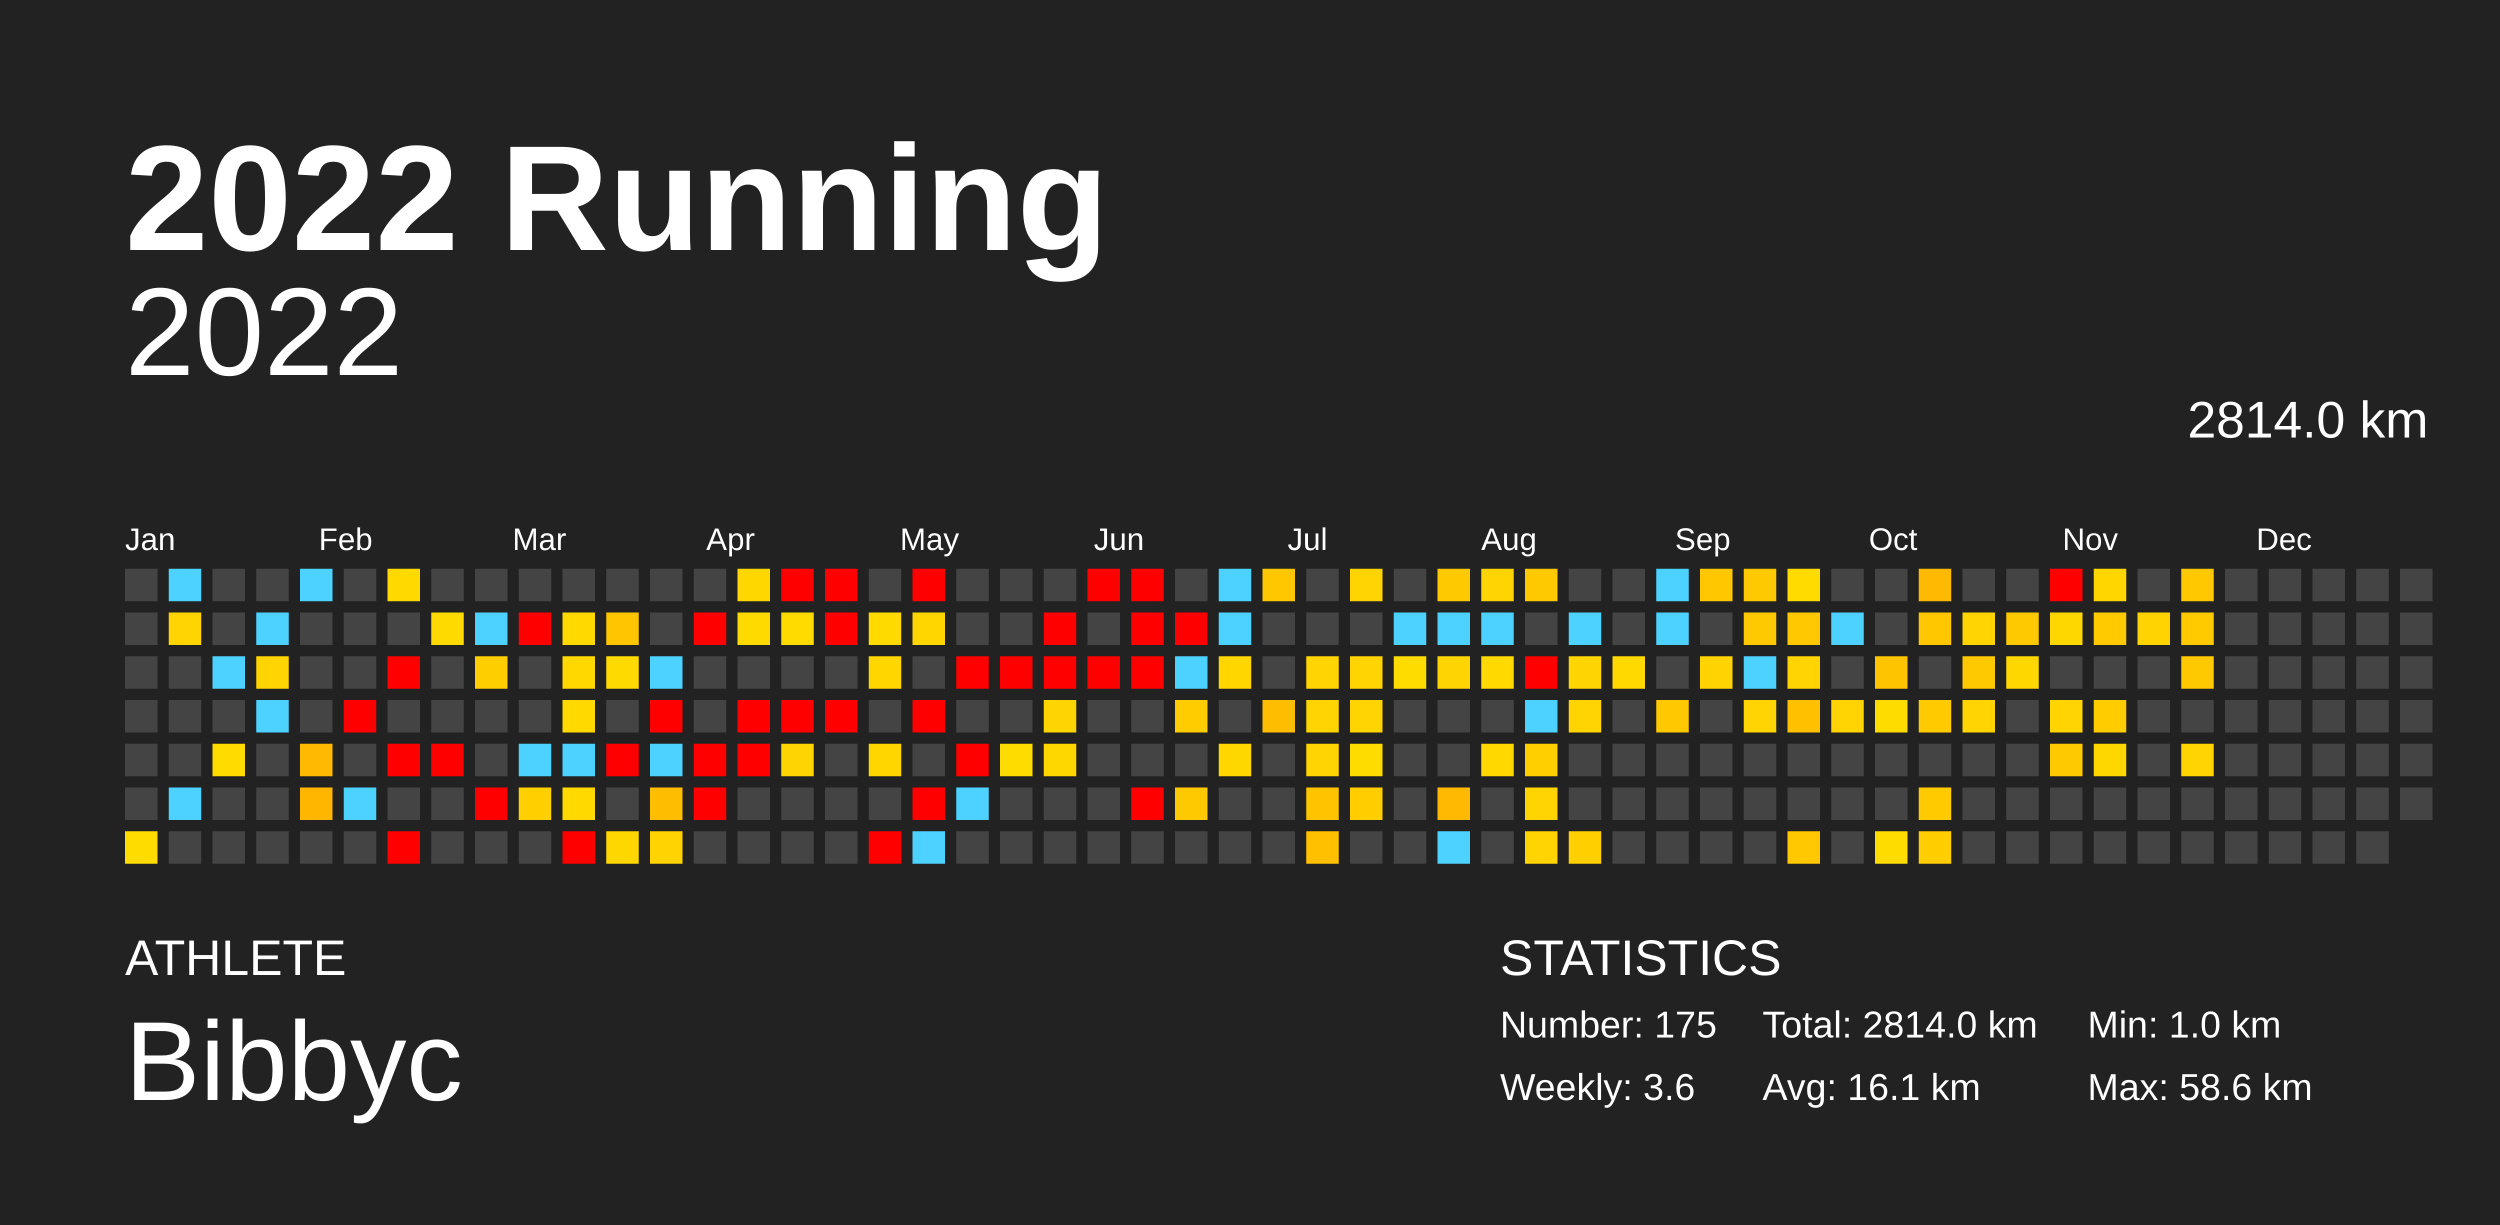
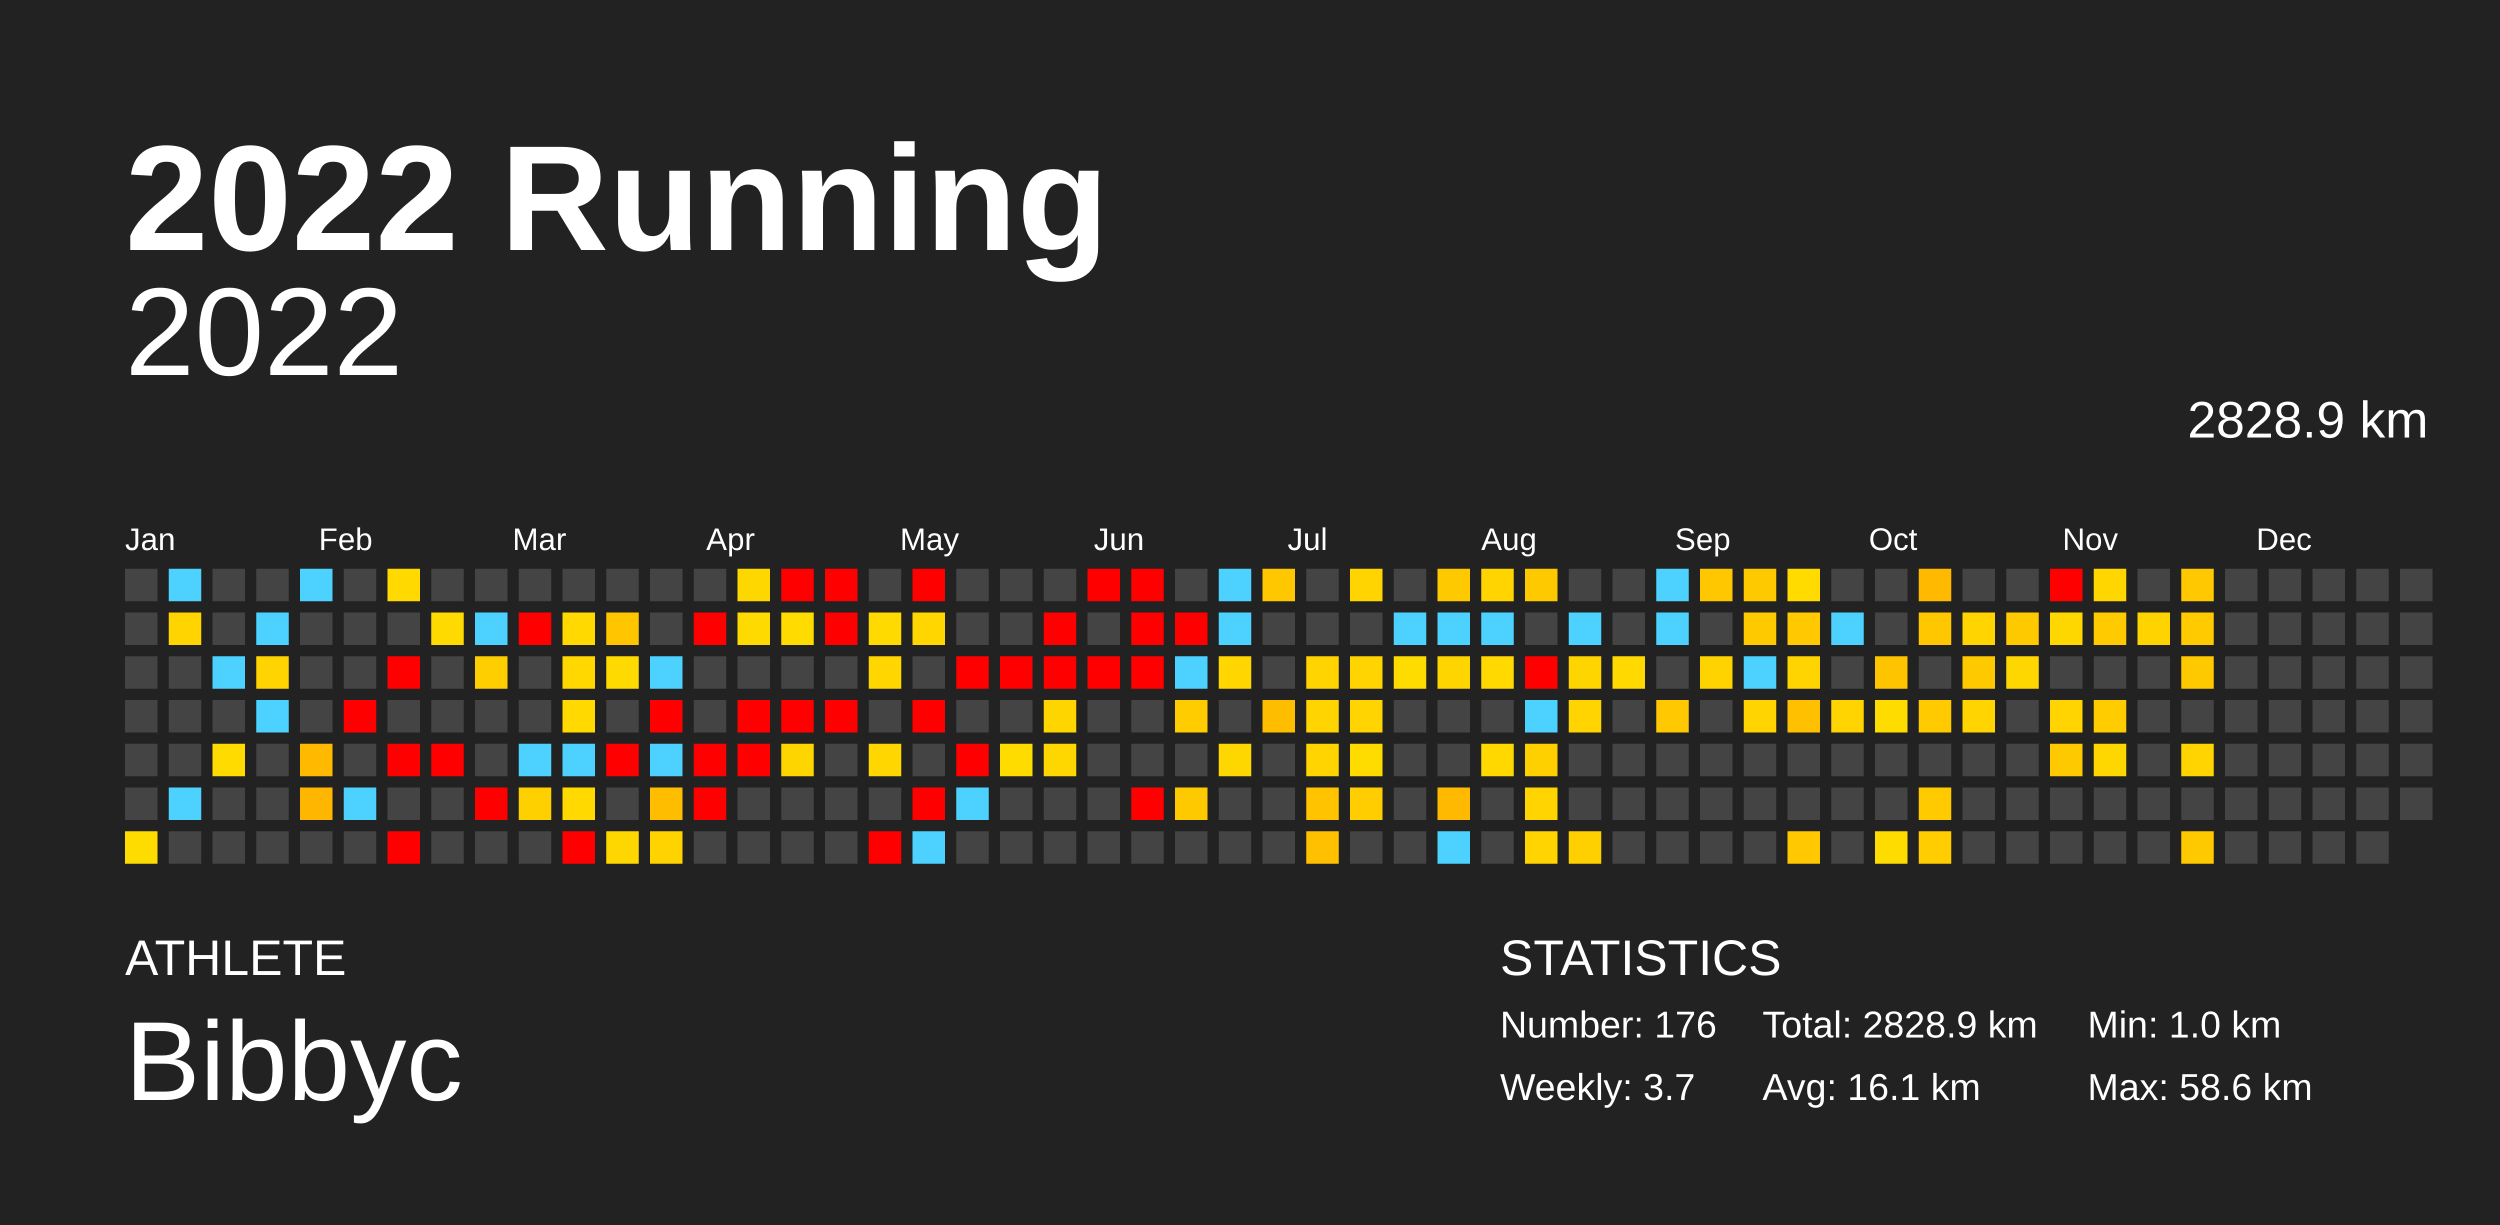
<svg xmlns="http://www.w3.org/2000/svg" baseProfile="full" height="98mm" version="1.1" viewBox="0,0,200,98" width="200mm">
  <defs />
  <rect fill="#222222" height="98" width="200" x="0" y="0" />
  <text fill="#FFFFFF" style="font-size:12px; font-family:Arial; font-weight:bold;" x="10" y="20">2022 Running</text>
  <text fill="#FFFFFF" style="font-size:4px; font-family:Arial" x="10" y="78">ATHLETE</text>
  <text fill="#FFFFFF" style="font-size:9px; font-family:Arial" x="10" y="88">Bibbyc</text>
  <text fill="#FFFFFF" style="font-size:4px; font-family:Arial" x="120" y="78">STATISTICS</text>
-   <text fill="#FFFFFF" style="font-size:3px; font-family:Arial" x="120" y="83">Number: 175</text>
-   <text fill="#FFFFFF" style="font-size:3px; font-family:Arial" x="120" y="88">Weekly: 3.6</text>
-   <text fill="#FFFFFF" style="font-size:3px; font-family:Arial" x="141" y="83">Total: 2814.0 km</text>
+   <text fill="#FFFFFF" style="font-size:3px; font-family:Arial" x="120" y="83">Number: 176</text>
+   <text fill="#FFFFFF" style="font-size:3px; font-family:Arial" x="120" y="88">Weekly: 3.7</text>
+   <text fill="#FFFFFF" style="font-size:3px; font-family:Arial" x="141" y="83">Total: 2828.9 km</text>
  <text fill="#FFFFFF" style="font-size:3px; font-family:Arial" x="141" y="88">Avg: 16.1 km</text>
  <text fill="#FFFFFF" style="font-size:3px; font-family:Arial" x="167" y="83">Min: 1.0 km</text>
  <text fill="#FFFFFF" style="font-size:3px; font-family:Arial" x="167" y="88">Max: 58.6 km</text>
  <text alignment-baseline="hanging" fill="#FFFFFF" style="font-size:10.0px; font-family:Arial;" x="10" y="30">2022</text>
-   <text alignment-baseline="hanging" fill="#FFFFFF" style="font-size:4.125px; font-family:Arial;" x="175" y="35">2814.0 km</text>
+   <text alignment-baseline="hanging" fill="#FFFFFF" style="font-size:4.125px; font-family:Arial;" x="175" y="35">2828.9 km</text>
  <text fill="#FFFFFF" style="font-size:2.5px; font-family:Arial" x="10.0" y="44">Jan</text>
  <text fill="#FFFFFF" style="font-size:2.5px; font-family:Arial" x="25.5" y="44">Feb</text>
  <text fill="#FFFFFF" style="font-size:2.5px; font-family:Arial" x="41.0" y="44">Mar</text>
  <text fill="#FFFFFF" style="font-size:2.5px; font-family:Arial" x="56.5" y="44">Apr</text>
  <text fill="#FFFFFF" style="font-size:2.5px; font-family:Arial" x="72.0" y="44">May</text>
  <text fill="#FFFFFF" style="font-size:2.5px; font-family:Arial" x="87.5" y="44">Jun</text>
  <text fill="#FFFFFF" style="font-size:2.5px; font-family:Arial" x="103.0" y="44">Jul</text>
  <text fill="#FFFFFF" style="font-size:2.5px; font-family:Arial" x="118.5" y="44">Aug</text>
  <text fill="#FFFFFF" style="font-size:2.5px; font-family:Arial" x="134.0" y="44">Sep</text>
  <text fill="#FFFFFF" style="font-size:2.5px; font-family:Arial" x="149.5" y="44">Oct</text>
  <text fill="#FFFFFF" style="font-size:2.5px; font-family:Arial" x="165.0" y="44">Nov</text>
  <text fill="#FFFFFF" style="font-size:2.5px; font-family:Arial" x="180.5" y="44">Dec</text>
  <rect fill="#444444" height="2.6" width="2.6" x="10.0" y="45.5" />
  <rect fill="#444444" height="2.6" width="2.6" x="10.0" y="49.0" />
  <rect fill="#444444" height="2.6" width="2.6" x="10.0" y="52.5" />
  <rect fill="#444444" height="2.6" width="2.6" x="10.0" y="56.0" />
  <rect fill="#444444" height="2.6" width="2.6" x="10.0" y="59.5" />
  <rect fill="#444444" height="2.6" width="2.6" x="10.0" y="63.0" />
  <rect fill="#ffdc00" height="2.6" width="2.6" x="10.0" y="66.5" />
  <rect fill="#4dd2ff" height="2.6" width="2.6" x="13.5" y="45.5" />
  <rect fill="#ffd400" height="2.6" width="2.6" x="13.5" y="49.0" />
  <rect fill="#444444" height="2.6" width="2.6" x="13.5" y="52.5" />
  <rect fill="#444444" height="2.6" width="2.6" x="13.5" y="56.0" />
  <rect fill="#444444" height="2.6" width="2.6" x="13.5" y="59.5" />
  <rect fill="#4dd2ff" height="2.6" width="2.6" x="13.5" y="63.0" />
  <rect fill="#444444" height="2.6" width="2.6" x="13.5" y="66.5" />
  <rect fill="#444444" height="2.6" width="2.6" x="17.0" y="45.5" />
  <rect fill="#444444" height="2.6" width="2.6" x="17.0" y="49.0" />
  <rect fill="#4dd2ff" height="2.6" width="2.6" x="17.0" y="52.5" />
  <rect fill="#444444" height="2.6" width="2.6" x="17.0" y="56.0" />
  <rect fill="#ffdb00" height="2.6" width="2.6" x="17.0" y="59.5" />
  <rect fill="#444444" height="2.6" width="2.6" x="17.0" y="63.0" />
  <rect fill="#444444" height="2.6" width="2.6" x="17.0" y="66.5" />
  <rect fill="#444444" height="2.6" width="2.6" x="20.5" y="45.5" />
  <rect fill="#4dd2ff" height="2.6" width="2.6" x="20.5" y="49.0" />
  <rect fill="#ffd400" height="2.6" width="2.6" x="20.5" y="52.5" />
  <rect fill="#4dd2ff" height="2.6" width="2.6" x="20.5" y="56.0" />
  <rect fill="#444444" height="2.6" width="2.6" x="20.5" y="59.5" />
  <rect fill="#444444" height="2.6" width="2.6" x="20.5" y="63.0" />
  <rect fill="#444444" height="2.6" width="2.6" x="20.5" y="66.5" />
  <rect fill="#4dd2ff" height="2.6" width="2.6" x="24.0" y="45.5" />
  <rect fill="#444444" height="2.6" width="2.6" x="24.0" y="49.0" />
  <rect fill="#444444" height="2.6" width="2.6" x="24.0" y="52.5" />
  <rect fill="#444444" height="2.6" width="2.6" x="24.0" y="56.0" />
  <rect fill="#ffba00" height="2.6" width="2.6" x="24.0" y="59.5" />
  <rect fill="#ffb600" height="2.6" width="2.6" x="24.0" y="63.0" />
  <rect fill="#444444" height="2.6" width="2.6" x="24.0" y="66.5" />
  <rect fill="#444444" height="2.6" width="2.6" x="27.5" y="45.5" />
  <rect fill="#444444" height="2.6" width="2.6" x="27.5" y="49.0" />
  <rect fill="#444444" height="2.6" width="2.6" x="27.5" y="52.5" />
  <rect fill="red" height="2.6" width="2.6" x="27.5" y="56.0" />
  <rect fill="#444444" height="2.6" width="2.6" x="27.5" y="59.5" />
  <rect fill="#4dd2ff" height="2.6" width="2.6" x="27.5" y="63.0" />
  <rect fill="#444444" height="2.6" width="2.6" x="27.5" y="66.5" />
  <rect fill="#ffd900" height="2.6" width="2.6" x="31.0" y="45.5" />
  <rect fill="#444444" height="2.6" width="2.6" x="31.0" y="49.0" />
  <rect fill="red" height="2.6" width="2.6" x="31.0" y="52.5" />
  <rect fill="#444444" height="2.6" width="2.6" x="31.0" y="56.0" />
  <rect fill="red" height="2.6" width="2.6" x="31.0" y="59.5" />
  <rect fill="#444444" height="2.6" width="2.6" x="31.0" y="63.0" />
  <rect fill="red" height="2.6" width="2.6" x="31.0" y="66.5" />
  <rect fill="#444444" height="2.6" width="2.6" x="34.5" y="45.5" />
  <rect fill="#ffda00" height="2.6" width="2.6" x="34.5" y="49.0" />
  <rect fill="#444444" height="2.6" width="2.6" x="34.5" y="52.5" />
  <rect fill="#444444" height="2.6" width="2.6" x="34.5" y="56.0" />
  <rect fill="red" height="2.6" width="2.6" x="34.5" y="59.5" />
  <rect fill="#444444" height="2.6" width="2.6" x="34.5" y="63.0" />
  <rect fill="#444444" height="2.6" width="2.6" x="34.5" y="66.5" />
  <rect fill="#444444" height="2.6" width="2.6" x="38.0" y="45.5" />
  <rect fill="#4dd2ff" height="2.6" width="2.6" x="38.0" y="49.0" />
  <rect fill="#ffce00" height="2.6" width="2.6" x="38.0" y="52.5" />
  <rect fill="#444444" height="2.6" width="2.6" x="38.0" y="56.0" />
  <rect fill="#444444" height="2.6" width="2.6" x="38.0" y="59.5" />
  <rect fill="red" height="2.6" width="2.6" x="38.0" y="63.0" />
  <rect fill="#444444" height="2.6" width="2.6" x="38.0" y="66.5" />
  <rect fill="#444444" height="2.6" width="2.6" x="41.5" y="45.5" />
  <rect fill="red" height="2.6" width="2.6" x="41.5" y="49.0" />
  <rect fill="#444444" height="2.6" width="2.6" x="41.5" y="52.5" />
  <rect fill="#444444" height="2.6" width="2.6" x="41.5" y="56.0" />
  <rect fill="#4dd2ff" height="2.6" width="2.6" x="41.5" y="59.5" />
  <rect fill="#ffd000" height="2.6" width="2.6" x="41.5" y="63.0" />
  <rect fill="#444444" height="2.6" width="2.6" x="41.5" y="66.5" />
  <rect fill="#444444" height="2.6" width="2.6" x="45.0" y="45.5" />
  <rect fill="#ffd900" height="2.6" width="2.6" x="45.0" y="49.0" />
  <rect fill="#ffd800" height="2.6" width="2.6" x="45.0" y="52.5" />
  <rect fill="#ffd900" height="2.6" width="2.6" x="45.0" y="56.0" />
  <rect fill="#4dd2ff" height="2.6" width="2.6" x="45.0" y="59.5" />
  <rect fill="#ffd900" height="2.6" width="2.6" x="45.0" y="63.0" />
  <rect fill="red" height="2.6" width="2.6" x="45.0" y="66.5" />
  <rect fill="#444444" height="2.6" width="2.6" x="48.5" y="45.5" />
  <rect fill="#ffc600" height="2.6" width="2.6" x="48.5" y="49.0" />
  <rect fill="#ffda00" height="2.6" width="2.6" x="48.5" y="52.5" />
  <rect fill="#444444" height="2.6" width="2.6" x="48.5" y="56.0" />
  <rect fill="red" height="2.6" width="2.6" x="48.5" y="59.5" />
  <rect fill="#444444" height="2.6" width="2.6" x="48.5" y="63.0" />
  <rect fill="#ffd700" height="2.6" width="2.6" x="48.5" y="66.5" />
  <rect fill="#444444" height="2.6" width="2.6" x="52.0" y="45.5" />
  <rect fill="#444444" height="2.6" width="2.6" x="52.0" y="49.0" />
  <rect fill="#4dd2ff" height="2.6" width="2.6" x="52.0" y="52.5" />
  <rect fill="red" height="2.6" width="2.6" x="52.0" y="56.0" />
  <rect fill="#4dd2ff" height="2.6" width="2.6" x="52.0" y="59.5" />
  <rect fill="#ffbd00" height="2.6" width="2.6" x="52.0" y="63.0" />
  <rect fill="#ffd300" height="2.6" width="2.6" x="52.0" y="66.5" />
  <rect fill="#444444" height="2.6" width="2.6" x="55.5" y="45.5" />
  <rect fill="red" height="2.6" width="2.6" x="55.5" y="49.0" />
  <rect fill="#444444" height="2.6" width="2.6" x="55.5" y="52.5" />
  <rect fill="#444444" height="2.6" width="2.6" x="55.5" y="56.0" />
  <rect fill="red" height="2.6" width="2.6" x="55.5" y="59.5" />
  <rect fill="red" height="2.6" width="2.6" x="55.5" y="63.0" />
  <rect fill="#444444" height="2.6" width="2.6" x="55.5" y="66.5" />
  <rect fill="#ffd700" height="2.6" width="2.6" x="59.0" y="45.5" />
  <rect fill="#ffda00" height="2.6" width="2.6" x="59.0" y="49.0" />
  <rect fill="#444444" height="2.6" width="2.6" x="59.0" y="52.5" />
  <rect fill="red" height="2.6" width="2.6" x="59.0" y="56.0" />
  <rect fill="red" height="2.6" width="2.6" x="59.0" y="59.5" />
  <rect fill="#444444" height="2.6" width="2.6" x="59.0" y="63.0" />
  <rect fill="#444444" height="2.6" width="2.6" x="59.0" y="66.5" />
  <rect fill="red" height="2.6" width="2.6" x="62.5" y="45.5" />
  <rect fill="#ffdb00" height="2.6" width="2.6" x="62.5" y="49.0" />
  <rect fill="#444444" height="2.6" width="2.6" x="62.5" y="52.5" />
  <rect fill="red" height="2.6" width="2.6" x="62.5" y="56.0" />
  <rect fill="#ffd500" height="2.6" width="2.6" x="62.5" y="59.5" />
  <rect fill="#444444" height="2.6" width="2.6" x="62.5" y="63.0" />
  <rect fill="#444444" height="2.6" width="2.6" x="62.5" y="66.5" />
  <rect fill="red" height="2.6" width="2.6" x="66.0" y="45.5" />
  <rect fill="red" height="2.6" width="2.6" x="66.0" y="49.0" />
  <rect fill="#444444" height="2.6" width="2.6" x="66.0" y="52.5" />
  <rect fill="red" height="2.6" width="2.6" x="66.0" y="56.0" />
  <rect fill="#444444" height="2.6" width="2.6" x="66.0" y="59.5" />
  <rect fill="#444444" height="2.6" width="2.6" x="66.0" y="63.0" />
  <rect fill="#444444" height="2.6" width="2.6" x="66.0" y="66.5" />
  <rect fill="#444444" height="2.6" width="2.6" x="69.5" y="45.5" />
  <rect fill="#ffda00" height="2.6" width="2.6" x="69.5" y="49.0" />
  <rect fill="#ffd600" height="2.6" width="2.6" x="69.5" y="52.5" />
  <rect fill="#444444" height="2.6" width="2.6" x="69.5" y="56.0" />
  <rect fill="#ffd600" height="2.6" width="2.6" x="69.5" y="59.5" />
  <rect fill="#444444" height="2.6" width="2.6" x="69.5" y="63.0" />
  <rect fill="red" height="2.6" width="2.6" x="69.5" y="66.5" />
  <rect fill="red" height="2.6" width="2.6" x="73.0" y="45.5" />
  <rect fill="#ffd600" height="2.6" width="2.6" x="73.0" y="49.0" />
  <rect fill="#444444" height="2.6" width="2.6" x="73.0" y="52.5" />
  <rect fill="red" height="2.6" width="2.6" x="73.0" y="56.0" />
  <rect fill="#444444" height="2.6" width="2.6" x="73.0" y="59.5" />
  <rect fill="red" height="2.6" width="2.6" x="73.0" y="63.0" />
  <rect fill="#4dd2ff" height="2.6" width="2.6" x="73.0" y="66.5" />
  <rect fill="#444444" height="2.6" width="2.6" x="76.5" y="45.5" />
  <rect fill="#444444" height="2.6" width="2.6" x="76.5" y="49.0" />
  <rect fill="red" height="2.6" width="2.6" x="76.5" y="52.5" />
  <rect fill="#444444" height="2.6" width="2.6" x="76.5" y="56.0" />
  <rect fill="red" height="2.6" width="2.6" x="76.5" y="59.5" />
  <rect fill="#4dd2ff" height="2.6" width="2.6" x="76.5" y="63.0" />
  <rect fill="#444444" height="2.6" width="2.6" x="76.5" y="66.5" />
  <rect fill="#444444" height="2.6" width="2.6" x="80.0" y="45.5" />
  <rect fill="#444444" height="2.6" width="2.6" x="80.0" y="49.0" />
  <rect fill="red" height="2.6" width="2.6" x="80.0" y="52.5" />
  <rect fill="#444444" height="2.6" width="2.6" x="80.0" y="56.0" />
  <rect fill="#ffdc00" height="2.6" width="2.6" x="80.0" y="59.5" />
  <rect fill="#444444" height="2.6" width="2.6" x="80.0" y="63.0" />
  <rect fill="#444444" height="2.6" width="2.6" x="80.0" y="66.5" />
  <rect fill="#444444" height="2.6" width="2.6" x="83.5" y="45.5" />
  <rect fill="red" height="2.6" width="2.6" x="83.5" y="49.0" />
  <rect fill="red" height="2.6" width="2.6" x="83.5" y="52.5" />
  <rect fill="#ffd500" height="2.6" width="2.6" x="83.5" y="56.0" />
  <rect fill="#ffd700" height="2.6" width="2.6" x="83.5" y="59.5" />
  <rect fill="#444444" height="2.6" width="2.6" x="83.5" y="63.0" />
  <rect fill="#444444" height="2.6" width="2.6" x="83.5" y="66.5" />
  <rect fill="red" height="2.6" width="2.6" x="87.0" y="45.5" />
  <rect fill="#444444" height="2.6" width="2.6" x="87.0" y="49.0" />
  <rect fill="red" height="2.6" width="2.6" x="87.0" y="52.5" />
  <rect fill="#444444" height="2.6" width="2.6" x="87.0" y="56.0" />
  <rect fill="#444444" height="2.6" width="2.6" x="87.0" y="59.5" />
  <rect fill="#444444" height="2.6" width="2.6" x="87.0" y="63.0" />
  <rect fill="#444444" height="2.6" width="2.6" x="87.0" y="66.5" />
  <rect fill="red" height="2.6" width="2.6" x="90.5" y="45.5" />
  <rect fill="red" height="2.6" width="2.6" x="90.5" y="49.0" />
  <rect fill="red" height="2.6" width="2.6" x="90.5" y="52.5" />
  <rect fill="#444444" height="2.6" width="2.6" x="90.5" y="56.0" />
  <rect fill="#444444" height="2.6" width="2.6" x="90.5" y="59.5" />
  <rect fill="red" height="2.6" width="2.6" x="90.5" y="63.0" />
  <rect fill="#444444" height="2.6" width="2.6" x="90.5" y="66.5" />
  <rect fill="#444444" height="2.6" width="2.6" x="94.0" y="45.5" />
  <rect fill="red" height="2.6" width="2.6" x="94.0" y="49.0" />
  <rect fill="#4dd2ff" height="2.6" width="2.6" x="94.0" y="52.5" />
  <rect fill="#ffcc00" height="2.6" width="2.6" x="94.0" y="56.0" />
  <rect fill="#444444" height="2.6" width="2.6" x="94.0" y="59.5" />
  <rect fill="#ffc900" height="2.6" width="2.6" x="94.0" y="63.0" />
  <rect fill="#444444" height="2.6" width="2.6" x="94.0" y="66.5" />
  <rect fill="#4dd2ff" height="2.6" width="2.6" x="97.5" y="45.5" />
  <rect fill="#4dd2ff" height="2.6" width="2.6" x="97.5" y="49.0" />
  <rect fill="#ffd600" height="2.6" width="2.6" x="97.5" y="52.5" />
  <rect fill="#444444" height="2.6" width="2.6" x="97.5" y="56.0" />
  <rect fill="#ffd700" height="2.6" width="2.6" x="97.5" y="59.5" />
  <rect fill="#444444" height="2.6" width="2.6" x="97.5" y="63.0" />
  <rect fill="#444444" height="2.6" width="2.6" x="97.5" y="66.5" />
  <rect fill="#ffc700" height="2.6" width="2.6" x="101.0" y="45.5" />
  <rect fill="#444444" height="2.6" width="2.6" x="101.0" y="49.0" />
  <rect fill="#444444" height="2.6" width="2.6" x="101.0" y="52.5" />
  <rect fill="#ffbd00" height="2.6" width="2.6" x="101.0" y="56.0" />
  <rect fill="#444444" height="2.6" width="2.6" x="101.0" y="59.5" />
  <rect fill="#444444" height="2.6" width="2.6" x="101.0" y="63.0" />
  <rect fill="#444444" height="2.6" width="2.6" x="101.0" y="66.5" />
  <rect fill="#444444" height="2.6" width="2.6" x="104.5" y="45.5" />
  <rect fill="#444444" height="2.6" width="2.6" x="104.5" y="49.0" />
  <rect fill="#ffd400" height="2.6" width="2.6" x="104.5" y="52.5" />
  <rect fill="#ffd400" height="2.6" width="2.6" x="104.5" y="56.0" />
  <rect fill="#ffd400" height="2.6" width="2.6" x="104.5" y="59.5" />
  <rect fill="#ffc300" height="2.6" width="2.6" x="104.5" y="63.0" />
  <rect fill="#ffc000" height="2.6" width="2.6" x="104.5" y="66.5" />
  <rect fill="#ffd400" height="2.6" width="2.6" x="108.0" y="45.5" />
  <rect fill="#444444" height="2.6" width="2.6" x="108.0" y="49.0" />
  <rect fill="#ffd400" height="2.6" width="2.6" x="108.0" y="52.5" />
  <rect fill="#ffd400" height="2.6" width="2.6" x="108.0" y="56.0" />
  <rect fill="#ffdc00" height="2.6" width="2.6" x="108.0" y="59.5" />
  <rect fill="#ffcd00" height="2.6" width="2.6" x="108.0" y="63.0" />
  <rect fill="#444444" height="2.6" width="2.6" x="108.0" y="66.5" />
  <rect fill="#444444" height="2.6" width="2.6" x="111.5" y="45.5" />
  <rect fill="#4dd2ff" height="2.6" width="2.6" x="111.5" y="49.0" />
  <rect fill="#ffdc00" height="2.6" width="2.6" x="111.5" y="52.5" />
  <rect fill="#444444" height="2.6" width="2.6" x="111.5" y="56.0" />
  <rect fill="#444444" height="2.6" width="2.6" x="111.5" y="59.5" />
  <rect fill="#444444" height="2.6" width="2.6" x="111.5" y="63.0" />
  <rect fill="#444444" height="2.6" width="2.6" x="111.5" y="66.5" />
  <rect fill="#ffc900" height="2.6" width="2.6" x="115.0" y="45.5" />
  <rect fill="#4dd2ff" height="2.6" width="2.6" x="115.0" y="49.0" />
  <rect fill="#ffd500" height="2.6" width="2.6" x="115.0" y="52.5" />
  <rect fill="#444444" height="2.6" width="2.6" x="115.0" y="56.0" />
  <rect fill="#444444" height="2.6" width="2.6" x="115.0" y="59.5" />
  <rect fill="#ffb900" height="2.6" width="2.6" x="115.0" y="63.0" />
  <rect fill="#4dd2ff" height="2.6" width="2.6" x="115.0" y="66.5" />
  <rect fill="#ffd400" height="2.6" width="2.6" x="118.5" y="45.5" />
  <rect fill="#4dd2ff" height="2.6" width="2.6" x="118.5" y="49.0" />
  <rect fill="#ffd900" height="2.6" width="2.6" x="118.5" y="52.5" />
  <rect fill="#444444" height="2.6" width="2.6" x="118.5" y="56.0" />
  <rect fill="#ffd800" height="2.6" width="2.6" x="118.5" y="59.5" />
  <rect fill="#444444" height="2.6" width="2.6" x="118.5" y="63.0" />
  <rect fill="#444444" height="2.6" width="2.6" x="118.5" y="66.5" />
  <rect fill="#ffc900" height="2.6" width="2.6" x="122.0" y="45.5" />
  <rect fill="#444444" height="2.6" width="2.6" x="122.0" y="49.0" />
  <rect fill="red" height="2.6" width="2.6" x="122.0" y="52.5" />
  <rect fill="#4dd2ff" height="2.6" width="2.6" x="122.0" y="56.0" />
  <rect fill="#ffd000" height="2.6" width="2.6" x="122.0" y="59.5" />
  <rect fill="#ffd400" height="2.6" width="2.6" x="122.0" y="63.0" />
  <rect fill="#ffd400" height="2.6" width="2.6" x="122.0" y="66.5" />
  <rect fill="#444444" height="2.6" width="2.6" x="125.5" y="45.5" />
  <rect fill="#4dd2ff" height="2.6" width="2.6" x="125.5" y="49.0" />
  <rect fill="#ffd500" height="2.6" width="2.6" x="125.5" y="52.5" />
  <rect fill="#ffd400" height="2.6" width="2.6" x="125.5" y="56.0" />
  <rect fill="#444444" height="2.6" width="2.6" x="125.5" y="59.5" />
  <rect fill="#444444" height="2.6" width="2.6" x="125.5" y="63.0" />
  <rect fill="#ffd000" height="2.6" width="2.6" x="125.5" y="66.5" />
  <rect fill="#444444" height="2.6" width="2.6" x="129.0" y="45.5" />
  <rect fill="#444444" height="2.6" width="2.6" x="129.0" y="49.0" />
  <rect fill="#ffd900" height="2.6" width="2.6" x="129.0" y="52.5" />
  <rect fill="#444444" height="2.6" width="2.6" x="129.0" y="56.0" />
  <rect fill="#444444" height="2.6" width="2.6" x="129.0" y="59.5" />
  <rect fill="#444444" height="2.6" width="2.6" x="129.0" y="63.0" />
  <rect fill="#444444" height="2.6" width="2.6" x="129.0" y="66.5" />
  <rect fill="#4dd2ff" height="2.6" width="2.6" x="132.5" y="45.5" />
  <rect fill="#4dd2ff" height="2.6" width="2.6" x="132.5" y="49.0" />
  <rect fill="#444444" height="2.6" width="2.6" x="132.5" y="52.5" />
  <rect fill="#ffc800" height="2.6" width="2.6" x="132.5" y="56.0" />
  <rect fill="#444444" height="2.6" width="2.6" x="132.5" y="59.5" />
  <rect fill="#444444" height="2.6" width="2.6" x="132.5" y="63.0" />
  <rect fill="#444444" height="2.6" width="2.6" x="132.5" y="66.5" />
  <rect fill="#ffc700" height="2.6" width="2.6" x="136.0" y="45.5" />
  <rect fill="#444444" height="2.6" width="2.6" x="136.0" y="49.0" />
  <rect fill="#ffd300" height="2.6" width="2.6" x="136.0" y="52.5" />
  <rect fill="#444444" height="2.6" width="2.6" x="136.0" y="56.0" />
  <rect fill="#444444" height="2.6" width="2.6" x="136.0" y="59.5" />
  <rect fill="#444444" height="2.6" width="2.6" x="136.0" y="63.0" />
  <rect fill="#444444" height="2.6" width="2.6" x="136.0" y="66.5" />
  <rect fill="#ffc900" height="2.6" width="2.6" x="139.5" y="45.5" />
  <rect fill="#ffc900" height="2.6" width="2.6" x="139.5" y="49.0" />
  <rect fill="#4dd2ff" height="2.6" width="2.6" x="139.5" y="52.5" />
  <rect fill="#ffd400" height="2.6" width="2.6" x="139.5" y="56.0" />
  <rect fill="#444444" height="2.6" width="2.6" x="139.5" y="59.5" />
  <rect fill="#444444" height="2.6" width="2.6" x="139.5" y="63.0" />
  <rect fill="#444444" height="2.6" width="2.6" x="139.5" y="66.5" />
  <rect fill="#ffdb00" height="2.6" width="2.6" x="143.0" y="45.5" />
  <rect fill="#ffc800" height="2.6" width="2.6" x="143.0" y="49.0" />
  <rect fill="#ffd400" height="2.6" width="2.6" x="143.0" y="52.5" />
  <rect fill="#ffc000" height="2.6" width="2.6" x="143.0" y="56.0" />
  <rect fill="#444444" height="2.6" width="2.6" x="143.0" y="59.5" />
  <rect fill="#444444" height="2.6" width="2.6" x="143.0" y="63.0" />
  <rect fill="#ffc800" height="2.6" width="2.6" x="143.0" y="66.5" />
  <rect fill="#444444" height="2.6" width="2.6" x="146.5" y="45.5" />
  <rect fill="#4dd2ff" height="2.6" width="2.6" x="146.5" y="49.0" />
  <rect fill="#444444" height="2.6" width="2.6" x="146.5" y="52.5" />
  <rect fill="#ffd400" height="2.6" width="2.6" x="146.5" y="56.0" />
  <rect fill="#444444" height="2.6" width="2.6" x="146.5" y="59.5" />
  <rect fill="#444444" height="2.6" width="2.6" x="146.5" y="63.0" />
  <rect fill="#444444" height="2.6" width="2.6" x="146.5" y="66.5" />
  <rect fill="#444444" height="2.6" width="2.6" x="150.0" y="45.5" />
  <rect fill="#444444" height="2.6" width="2.6" x="150.0" y="49.0" />
  <rect fill="#ffc400" height="2.6" width="2.6" x="150.0" y="52.5" />
  <rect fill="#ffdc00" height="2.6" width="2.6" x="150.0" y="56.0" />
  <rect fill="#444444" height="2.6" width="2.6" x="150.0" y="59.5" />
  <rect fill="#444444" height="2.6" width="2.6" x="150.0" y="63.0" />
  <rect fill="#ffdc00" height="2.6" width="2.6" x="150.0" y="66.5" />
  <rect fill="#ffba00" height="2.6" width="2.6" x="153.5" y="45.5" />
  <rect fill="#ffc700" height="2.6" width="2.6" x="153.5" y="49.0" />
  <rect fill="#444444" height="2.6" width="2.6" x="153.5" y="52.5" />
  <rect fill="#ffca00" height="2.6" width="2.6" x="153.5" y="56.0" />
  <rect fill="#444444" height="2.6" width="2.6" x="153.5" y="59.5" />
  <rect fill="#ffca00" height="2.6" width="2.6" x="153.5" y="63.0" />
  <rect fill="#ffcd00" height="2.6" width="2.6" x="153.5" y="66.5" />
  <rect fill="#444444" height="2.6" width="2.6" x="157.0" y="45.5" />
  <rect fill="#ffd400" height="2.6" width="2.6" x="157.0" y="49.0" />
  <rect fill="#ffc900" height="2.6" width="2.6" x="157.0" y="52.5" />
  <rect fill="#ffd400" height="2.6" width="2.6" x="157.0" y="56.0" />
  <rect fill="#444444" height="2.6" width="2.6" x="157.0" y="59.5" />
  <rect fill="#444444" height="2.6" width="2.6" x="157.0" y="63.0" />
  <rect fill="#444444" height="2.6" width="2.6" x="157.0" y="66.5" />
  <rect fill="#444444" height="2.6" width="2.6" x="160.5" y="45.5" />
  <rect fill="#ffc900" height="2.6" width="2.6" x="160.5" y="49.0" />
  <rect fill="#ffd700" height="2.6" width="2.6" x="160.5" y="52.5" />
  <rect fill="#444444" height="2.6" width="2.6" x="160.5" y="56.0" />
  <rect fill="#444444" height="2.6" width="2.6" x="160.5" y="59.5" />
  <rect fill="#444444" height="2.6" width="2.6" x="160.5" y="63.0" />
  <rect fill="#444444" height="2.6" width="2.6" x="160.5" y="66.5" />
  <rect fill="red" height="2.6" width="2.6" x="164.0" y="45.5" />
  <rect fill="#ffd700" height="2.6" width="2.6" x="164.0" y="49.0" />
  <rect fill="#444444" height="2.6" width="2.6" x="164.0" y="52.5" />
  <rect fill="#ffd400" height="2.6" width="2.6" x="164.0" y="56.0" />
  <rect fill="#ffc900" height="2.6" width="2.6" x="164.0" y="59.5" />
  <rect fill="#444444" height="2.6" width="2.6" x="164.0" y="63.0" />
  <rect fill="#444444" height="2.6" width="2.6" x="164.0" y="66.5" />
  <rect fill="#ffd600" height="2.6" width="2.6" x="167.5" y="45.5" />
  <rect fill="#ffcb00" height="2.6" width="2.6" x="167.5" y="49.0" />
  <rect fill="#444444" height="2.6" width="2.6" x="167.5" y="52.5" />
  <rect fill="#ffcc00" height="2.6" width="2.6" x="167.5" y="56.0" />
  <rect fill="#ffd700" height="2.6" width="2.6" x="167.5" y="59.5" />
  <rect fill="#444444" height="2.6" width="2.6" x="167.5" y="63.0" />
  <rect fill="#444444" height="2.6" width="2.6" x="167.5" y="66.5" />
  <rect fill="#444444" height="2.6" width="2.6" x="171.0" y="45.5" />
  <rect fill="#ffd300" height="2.6" width="2.6" x="171.0" y="49.0" />
  <rect fill="#444444" height="2.6" width="2.6" x="171.0" y="52.5" />
  <rect fill="#444444" height="2.6" width="2.6" x="171.0" y="56.0" />
  <rect fill="#444444" height="2.6" width="2.6" x="171.0" y="59.5" />
  <rect fill="#444444" height="2.6" width="2.6" x="171.0" y="63.0" />
  <rect fill="#444444" height="2.6" width="2.6" x="171.0" y="66.5" />
  <rect fill="#ffc800" height="2.6" width="2.6" x="174.5" y="45.5" />
  <rect fill="#ffcb00" height="2.6" width="2.6" x="174.5" y="49.0" />
  <rect fill="#ffc900" height="2.6" width="2.6" x="174.5" y="52.5" />
  <rect fill="#444444" height="2.6" width="2.6" x="174.5" y="56.0" />
  <rect fill="#ffd400" height="2.6" width="2.6" x="174.5" y="59.5" />
  <rect fill="#444444" height="2.6" width="2.6" x="174.5" y="63.0" />
-   <rect fill="#444444" height="2.6" width="2.6" x="174.5" y="66.5" />
+   <rect fill="#ffc900" height="2.6" width="2.6" x="174.5" y="66.5" />
  <rect fill="#444444" height="2.6" width="2.6" x="178.0" y="45.5" />
  <rect fill="#444444" height="2.6" width="2.6" x="178.0" y="49.0" />
  <rect fill="#444444" height="2.6" width="2.6" x="178.0" y="52.5" />
  <rect fill="#444444" height="2.6" width="2.6" x="178.0" y="56.0" />
  <rect fill="#444444" height="2.6" width="2.6" x="178.0" y="59.5" />
  <rect fill="#444444" height="2.6" width="2.6" x="178.0" y="63.0" />
  <rect fill="#444444" height="2.6" width="2.6" x="178.0" y="66.5" />
  <rect fill="#444444" height="2.6" width="2.6" x="181.5" y="45.5" />
  <rect fill="#444444" height="2.6" width="2.6" x="181.5" y="49.0" />
  <rect fill="#444444" height="2.6" width="2.6" x="181.5" y="52.5" />
  <rect fill="#444444" height="2.6" width="2.6" x="181.5" y="56.0" />
  <rect fill="#444444" height="2.6" width="2.6" x="181.5" y="59.5" />
  <rect fill="#444444" height="2.6" width="2.6" x="181.5" y="63.0" />
  <rect fill="#444444" height="2.6" width="2.6" x="181.5" y="66.5" />
  <rect fill="#444444" height="2.6" width="2.6" x="185.0" y="45.5" />
  <rect fill="#444444" height="2.6" width="2.6" x="185.0" y="49.0" />
  <rect fill="#444444" height="2.6" width="2.6" x="185.0" y="52.5" />
  <rect fill="#444444" height="2.6" width="2.6" x="185.0" y="56.0" />
  <rect fill="#444444" height="2.6" width="2.6" x="185.0" y="59.5" />
  <rect fill="#444444" height="2.6" width="2.6" x="185.0" y="63.0" />
  <rect fill="#444444" height="2.6" width="2.6" x="185.0" y="66.5" />
  <rect fill="#444444" height="2.6" width="2.6" x="188.5" y="45.5" />
  <rect fill="#444444" height="2.6" width="2.6" x="188.5" y="49.0" />
  <rect fill="#444444" height="2.6" width="2.6" x="188.5" y="52.5" />
  <rect fill="#444444" height="2.6" width="2.6" x="188.5" y="56.0" />
  <rect fill="#444444" height="2.6" width="2.6" x="188.5" y="59.5" />
  <rect fill="#444444" height="2.6" width="2.6" x="188.5" y="63.0" />
  <rect fill="#444444" height="2.6" width="2.6" x="188.5" y="66.5" />
  <rect fill="#444444" height="2.6" width="2.6" x="192.0" y="45.5" />
  <rect fill="#444444" height="2.6" width="2.6" x="192.0" y="49.0" />
  <rect fill="#444444" height="2.6" width="2.6" x="192.0" y="52.5" />
  <rect fill="#444444" height="2.6" width="2.6" x="192.0" y="56.0" />
  <rect fill="#444444" height="2.6" width="2.6" x="192.0" y="59.5" />
  <rect fill="#444444" height="2.6" width="2.6" x="192.0" y="63.0" />
</svg>
